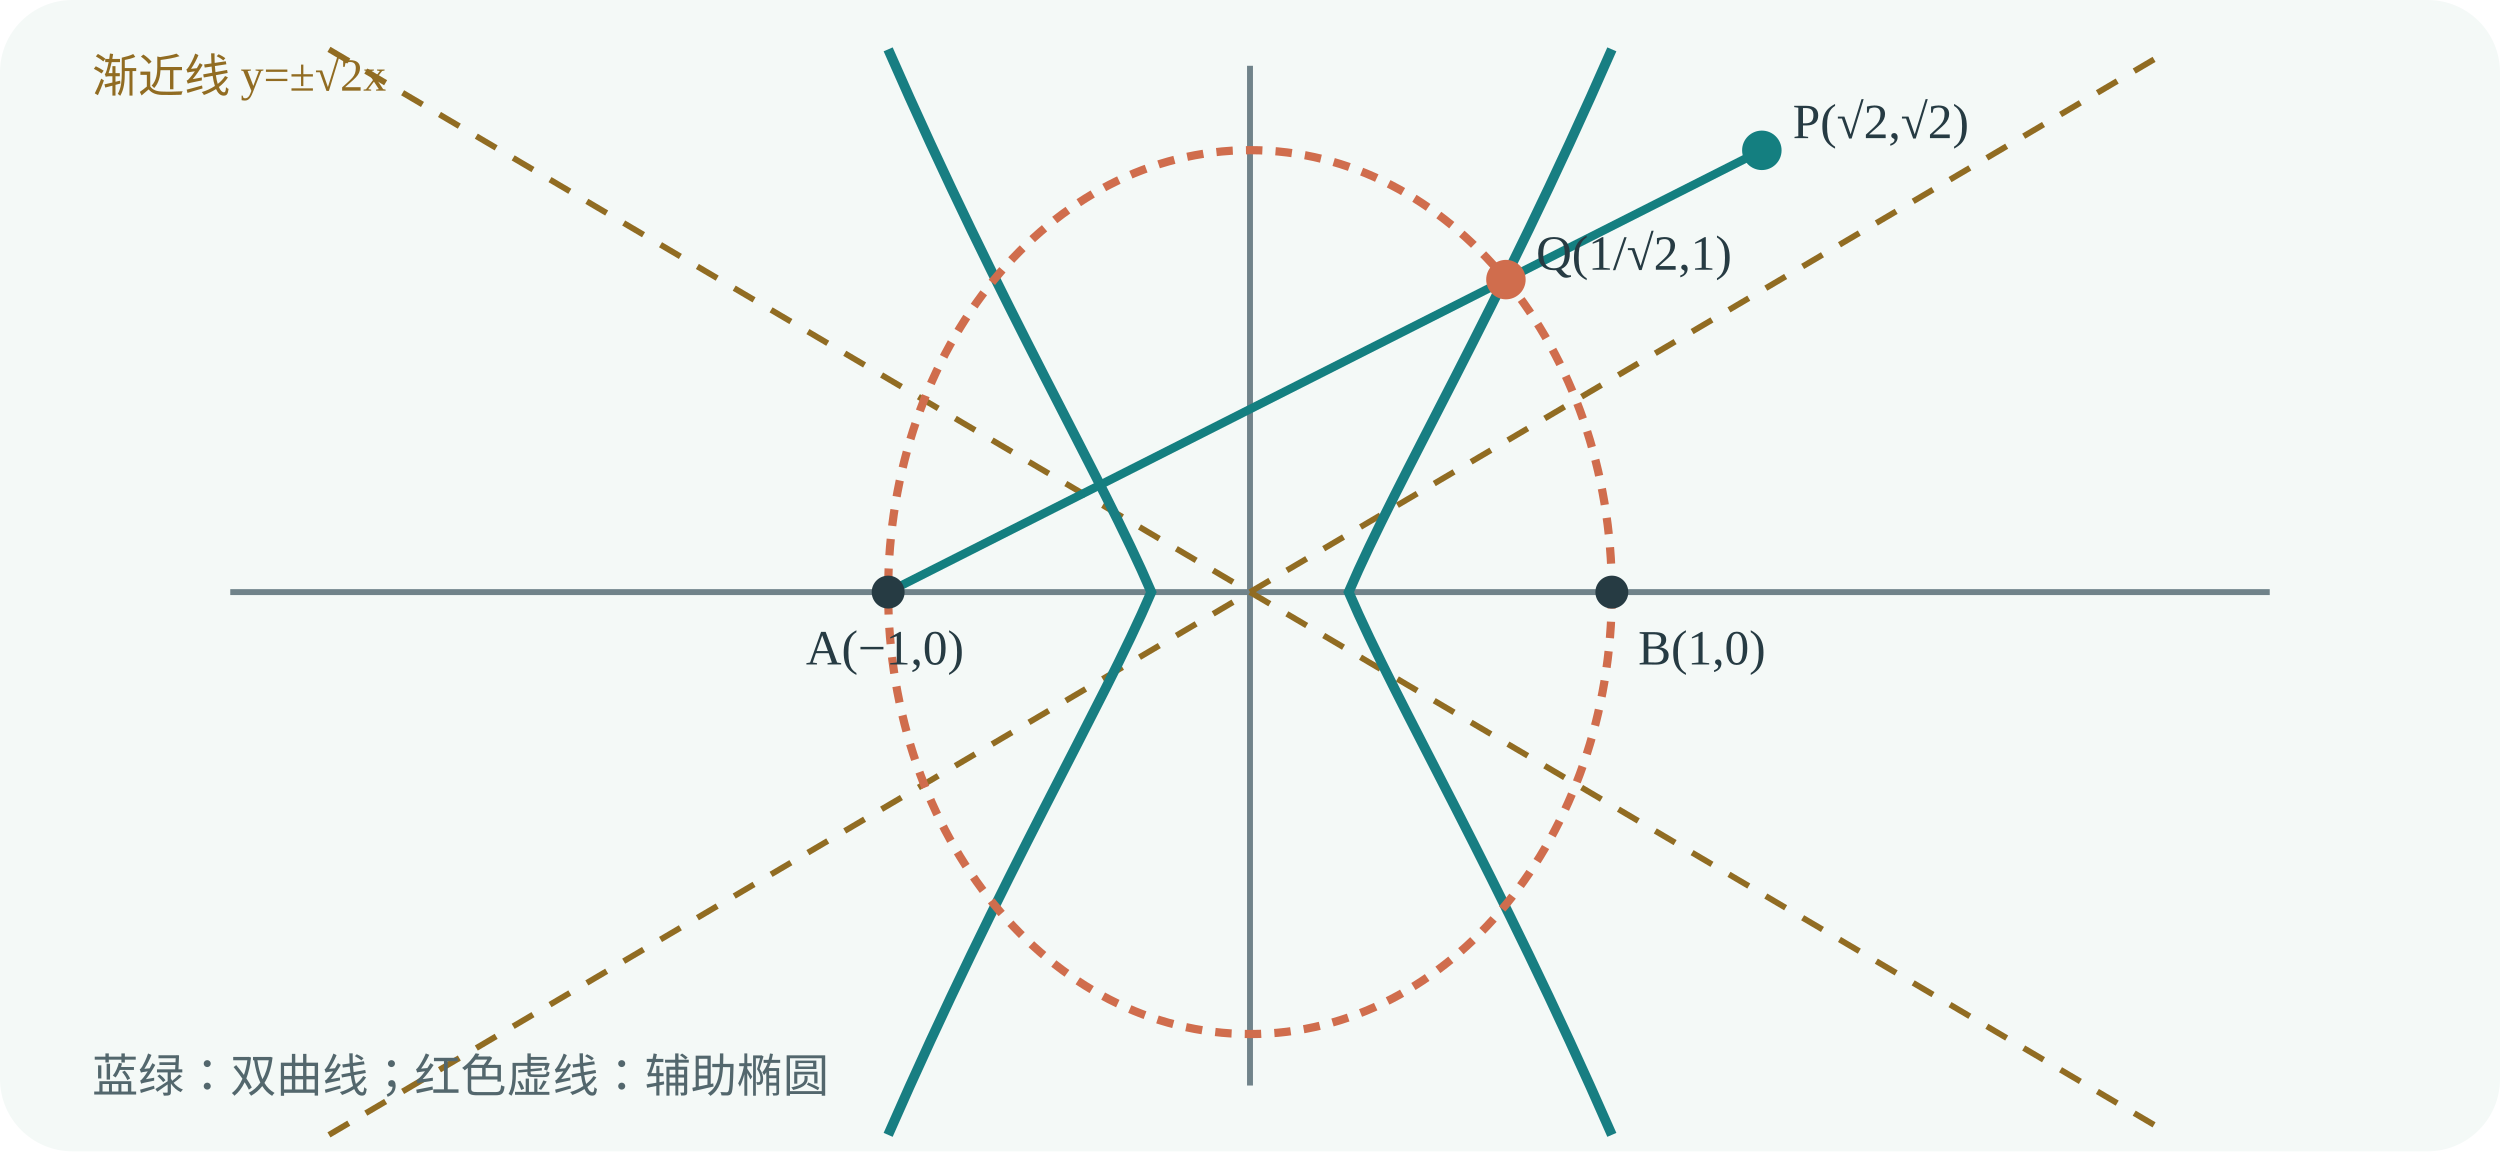
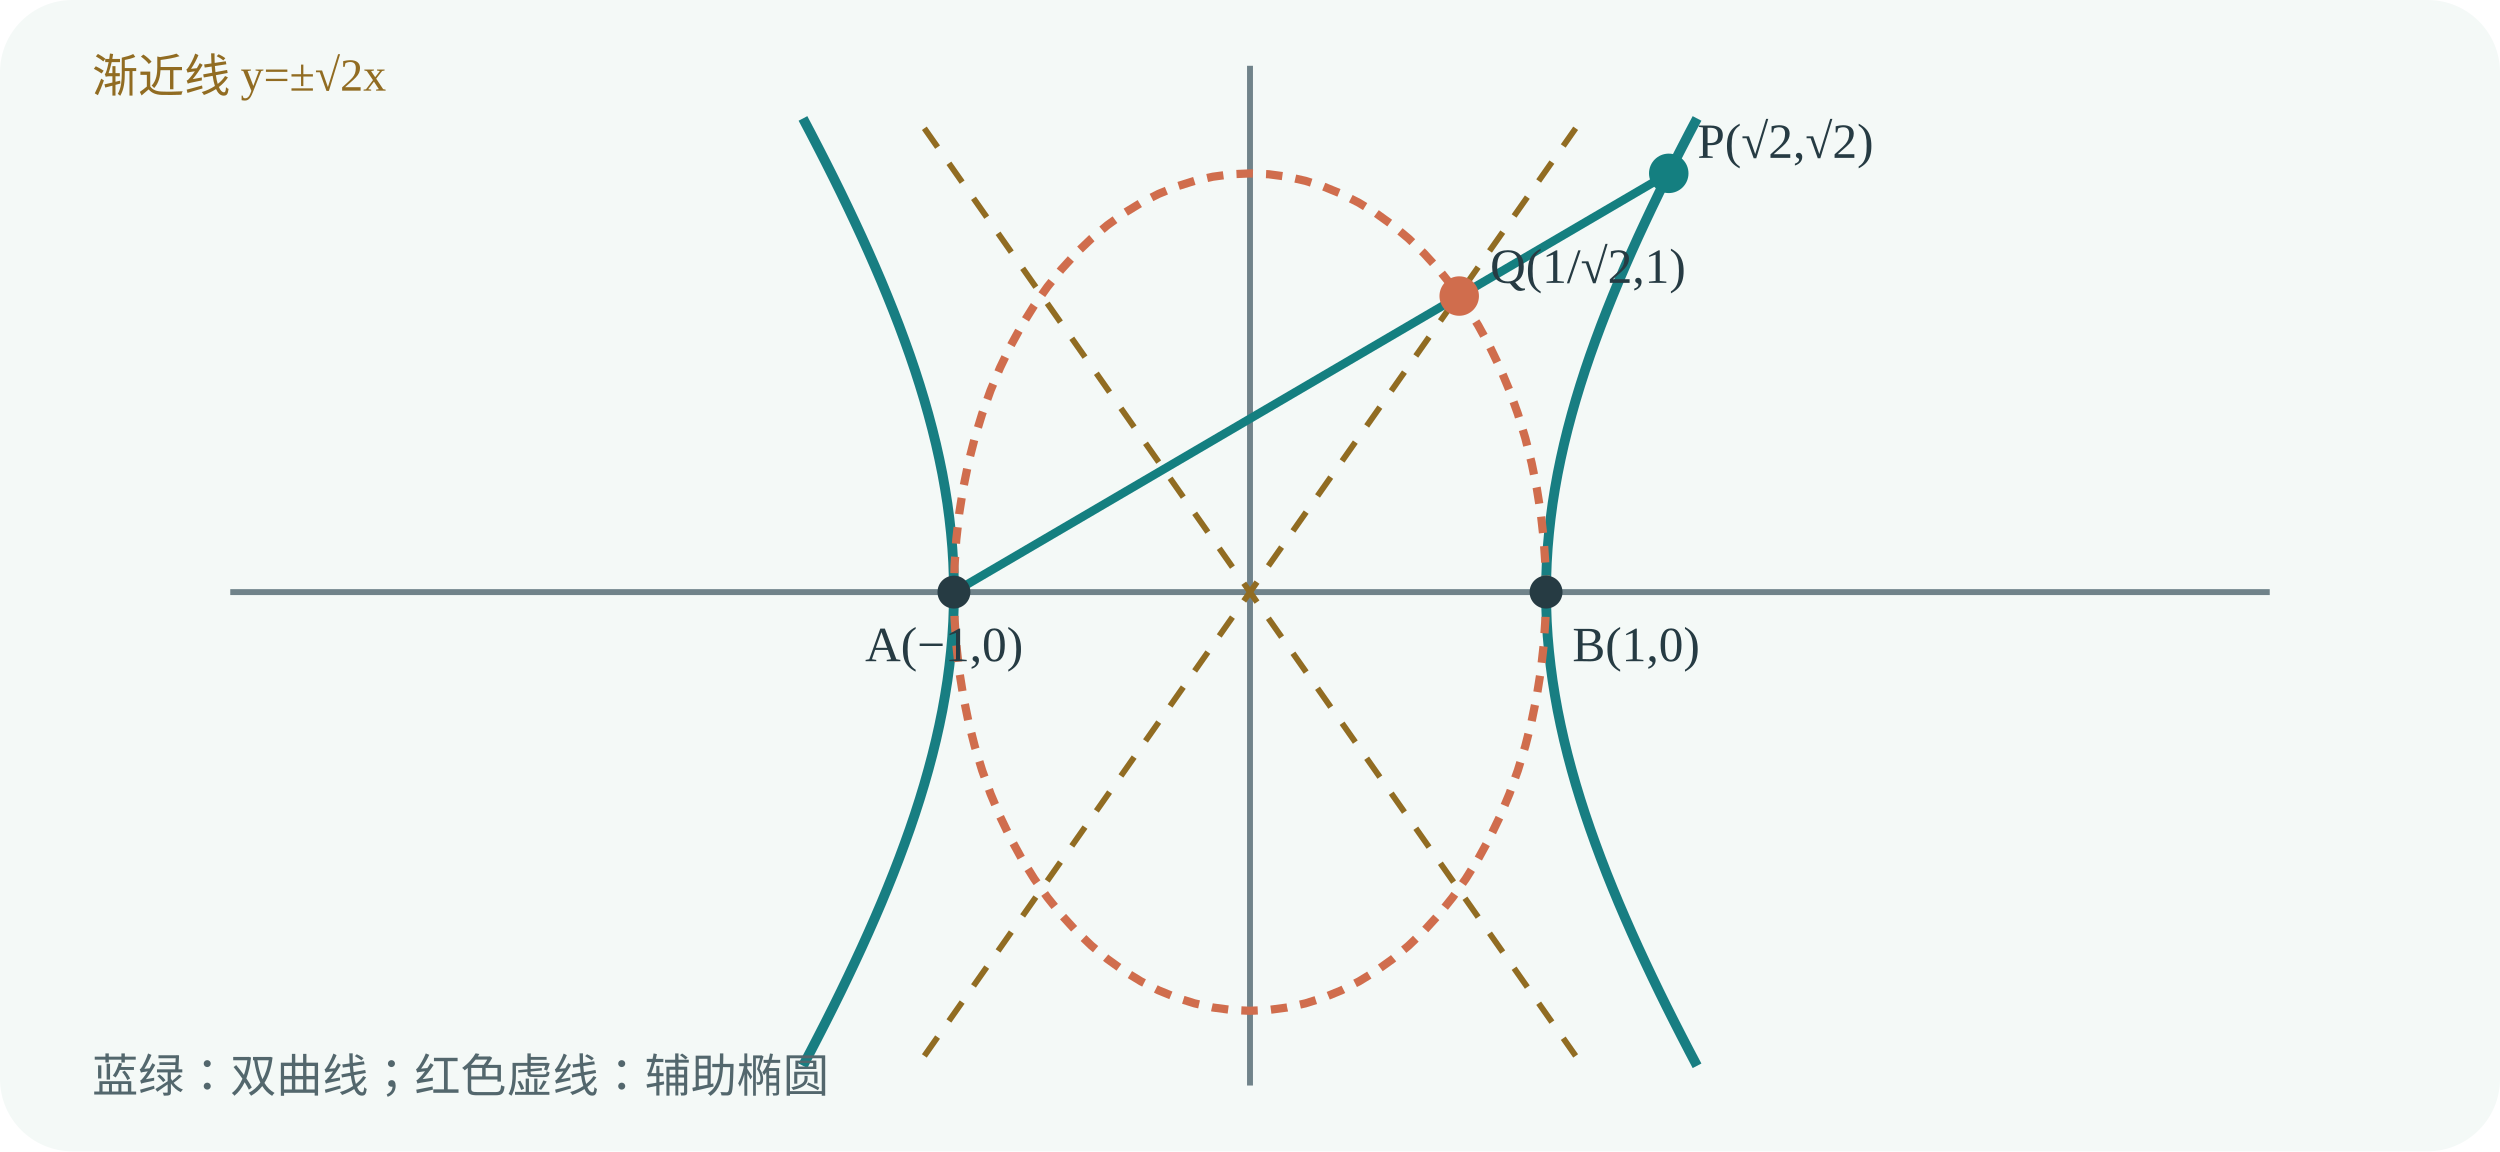
- <svg xmlns="http://www.w3.org/2000/svg" viewBox="0 0 760 350" role="img" aria-label="双曲线x²−y²/2=1与椭圆x²+y²/2=1共用顶点A、B，标出渐近线和最值点">
+ <svg xmlns="http://www.w3.org/2000/svg" viewBox="0 0 760 350" role="img" aria-label="按同一坐标尺度绘制双曲线x²−y²/2=1、辅助椭圆x²+y²/2=1、渐近线与最值点">
  <rect width="760" height="350" rx="22" fill="#f4f9f7" />
  <path d="M70 180H690M380 20V330" stroke="#70838a" stroke-width="1.8" />
-   <path d="M100 345L660 15M100 15L660 345" stroke="#916c22" stroke-width="1.8" stroke-dasharray="7 6" />
-   <path d="M490 15C455 95 425 145 410 180C425 215 455 265 490 345M270 15C305 95 335 145 350 180C335 215 305 265 270 345" fill="none" stroke="#187e82" stroke-width="3" />
-   <ellipse cx="380" cy="180" rx="110" ry="134.35" fill="none" stroke="#d06d4d" stroke-width="2.5" stroke-dasharray="5 4" />
-   <path d="M270 180L535.6 45.7" stroke="#147f80" stroke-width="2.6" />
-   <circle cx="270" cy="180" r="5" fill="#263b43" />
-   <text x="245" y="202" font-size="15" fill="#263b43">A(−1,0)</text>
-   <circle cx="490" cy="180" r="5" fill="#263b43" />
-   <text x="498" y="202" font-size="15" fill="#263b43">B(1,0)</text>
-   <circle cx="535.6" cy="45.7" r="6" fill="#147f80" />
-   <text x="545" y="42" font-size="15" fill="#263b43">P(√2,√2)</text>
-   <circle cx="457.8" cy="85" r="6" fill="#d06d4d" />
-   <text x="467" y="82" font-size="15" fill="#263b43">Q(1/√2,1)</text>
+   <path d="M281 321L479 39M281 39L479 321" stroke="#916c22" stroke-width="1.8" stroke-dasharray="7 6" />
+   <path d="M515.90 324.00 L513.53 319.50 L511.20 315.00 L508.90 310.50 L506.64 306.00 L504.42 301.50 L502.25 297.00 L500.12 292.50 L498.03 288.00 L496.00 283.50 L494.02 279.00 L492.09 274.50 L490.23 270.00 L488.42 265.50 L486.68 261.00 L485.01 256.50 L483.40 252.00 L481.87 247.50 L480.42 243.00 L479.05 238.50 L477.77 234.00 L476.57 229.50 L475.46 225.00 L474.45 220.50 L473.53 216.00 L472.72 211.50 L472.00 207.00 L471.40 202.50 L470.90 198.00 L470.50 193.50 L470.22 189.00 L470.06 184.50 L470.00 180.00 L470.06 175.50 L470.22 171.00 L470.50 166.50 L470.90 162.00 L471.40 157.50 L472.00 153.00 L472.72 148.50 L473.53 144.00 L474.45 139.50 L475.46 135.00 L476.57 130.50 L477.77 126.00 L479.05 121.50 L480.42 117.00 L481.87 112.50 L483.40 108.00 L485.01 103.50 L486.68 99.00 L488.42 94.50 L490.23 90.00 L492.09 85.50 L494.02 81.00 L496.00 76.50 L498.03 72.00 L500.12 67.50 L502.25 63.00 L504.42 58.50 L506.64 54.00 L508.90 49.50 L511.20 45.00 L513.53 40.50 L515.90 36.00" fill="none" stroke="#187e82" stroke-width="3" />
+   <path d="M244.10 324.00 L246.47 319.50 L248.80 315.00 L251.10 310.50 L253.36 306.00 L255.58 301.50 L257.75 297.00 L259.88 292.50 L261.97 288.00 L264.00 283.50 L265.98 279.00 L267.91 274.50 L269.77 270.00 L271.58 265.50 L273.32 261.00 L274.99 256.50 L276.60 252.00 L278.13 247.50 L279.58 243.00 L280.95 238.50 L282.23 234.00 L283.43 229.50 L284.54 225.00 L285.55 220.50 L286.47 216.00 L287.28 211.50 L288.00 207.00 L288.60 202.50 L289.10 198.00 L289.50 193.50 L289.78 189.00 L289.94 184.50 L290.00 180.00 L289.94 175.50 L289.78 171.00 L289.50 166.50 L289.10 162.00 L288.60 157.50 L288.00 153.00 L287.28 148.50 L286.47 144.00 L285.55 139.50 L284.54 135.00 L283.43 130.50 L282.23 126.00 L280.95 121.50 L279.58 117.00 L278.13 112.50 L276.60 108.00 L274.99 103.50 L273.32 99.00 L271.58 94.50 L269.77 90.00 L267.91 85.50 L265.98 81.00 L264.00 76.50 L261.97 72.00 L259.88 67.50 L257.75 63.00 L255.58 58.50 L253.36 54.00 L251.10 49.50 L248.80 45.00 L246.47 40.50 L244.10 36.00" fill="none" stroke="#187e82" stroke-width="3" />
+   <path d="M470.00 180.00 L469.82 172.01 L469.29 164.05 L468.41 156.15 L467.17 148.35 L465.60 140.67 L463.68 133.15 L461.43 125.81 L458.87 118.68 L455.99 111.80 L452.81 105.19 L449.35 98.87 L445.61 92.87 L441.61 87.22 L437.37 81.93 L432.90 77.03 L428.22 72.53 L423.36 68.46 L418.32 64.83 L413.13 61.66 L407.81 58.95 L402.38 56.72 L396.86 54.98 L391.28 53.72 L385.65 52.97 L380.00 52.72 L374.35 52.97 L368.72 53.72 L363.14 54.98 L357.62 56.72 L352.19 58.95 L346.87 61.66 L341.68 64.83 L336.64 68.46 L331.78 72.53 L327.10 77.03 L322.63 81.93 L318.39 87.22 L314.39 92.87 L310.65 98.87 L307.19 105.19 L304.01 111.80 L301.13 118.68 L298.57 125.81 L296.32 133.15 L294.40 140.67 L292.83 148.35 L291.59 156.15 L290.71 164.05 L290.18 172.01 L290.00 180.00 L290.18 187.99 L290.71 195.95 L291.59 203.85 L292.83 211.65 L294.40 219.33 L296.32 226.85 L298.57 234.19 L301.13 241.32 L304.01 248.20 L307.19 254.81 L310.65 261.13 L314.39 267.13 L318.39 272.78 L322.63 278.07 L327.10 282.97 L331.78 287.47 L336.64 291.54 L341.68 295.17 L346.87 298.34 L352.19 301.05 L357.62 303.28 L363.14 305.02 L368.72 306.28 L374.35 307.03 L380.00 307.28 L385.65 307.03 L391.28 306.28 L396.86 305.02 L402.38 303.28 L407.81 301.05 L413.13 298.34 L418.32 295.17 L423.36 291.54 L428.22 287.47 L432.90 282.97 L437.37 278.07 L441.61 272.78 L445.61 267.13 L449.35 261.13 L452.81 254.81 L455.99 248.20 L458.87 241.32 L461.43 234.19 L463.68 226.85 L465.60 219.33 L467.17 211.65 L468.41 203.85 L469.29 195.95 L469.82 187.99 L470.00 180.00" fill="none" stroke="#d06d4d" stroke-width="2.5" stroke-dasharray="5 4" />
+   <path d="M290 180L507.3 52.7" stroke="#147f80" stroke-width="2.6" />
+   <circle cx="290" cy="180" r="5" fill="#263b43" />
+   <text x="263" y="201" font-size="15" fill="#263b43">A(−1,0)</text>
+   <circle cx="470" cy="180" r="5" fill="#263b43" />
+   <text x="478" y="201" font-size="15" fill="#263b43">B(1,0)</text>
+   <circle cx="507.3" cy="52.7" r="6" fill="#147f80" />
+   <text x="516" y="48" font-size="15" fill="#263b43">P(√2,√2)</text>
+   <circle cx="443.6" cy="90" r="6" fill="#d06d4d" />
+   <text x="453" y="86" font-size="15" fill="#263b43">Q(1/√2,1)</text>
  <text x="28" y="28" font-size="14" fill="#916c22">渐近线 y=±√2x</text>
  <text x="28" y="332" font-size="14" fill="#53676d">蓝绿：双曲线；红色虚线：辅助椭圆</text>
</svg>
